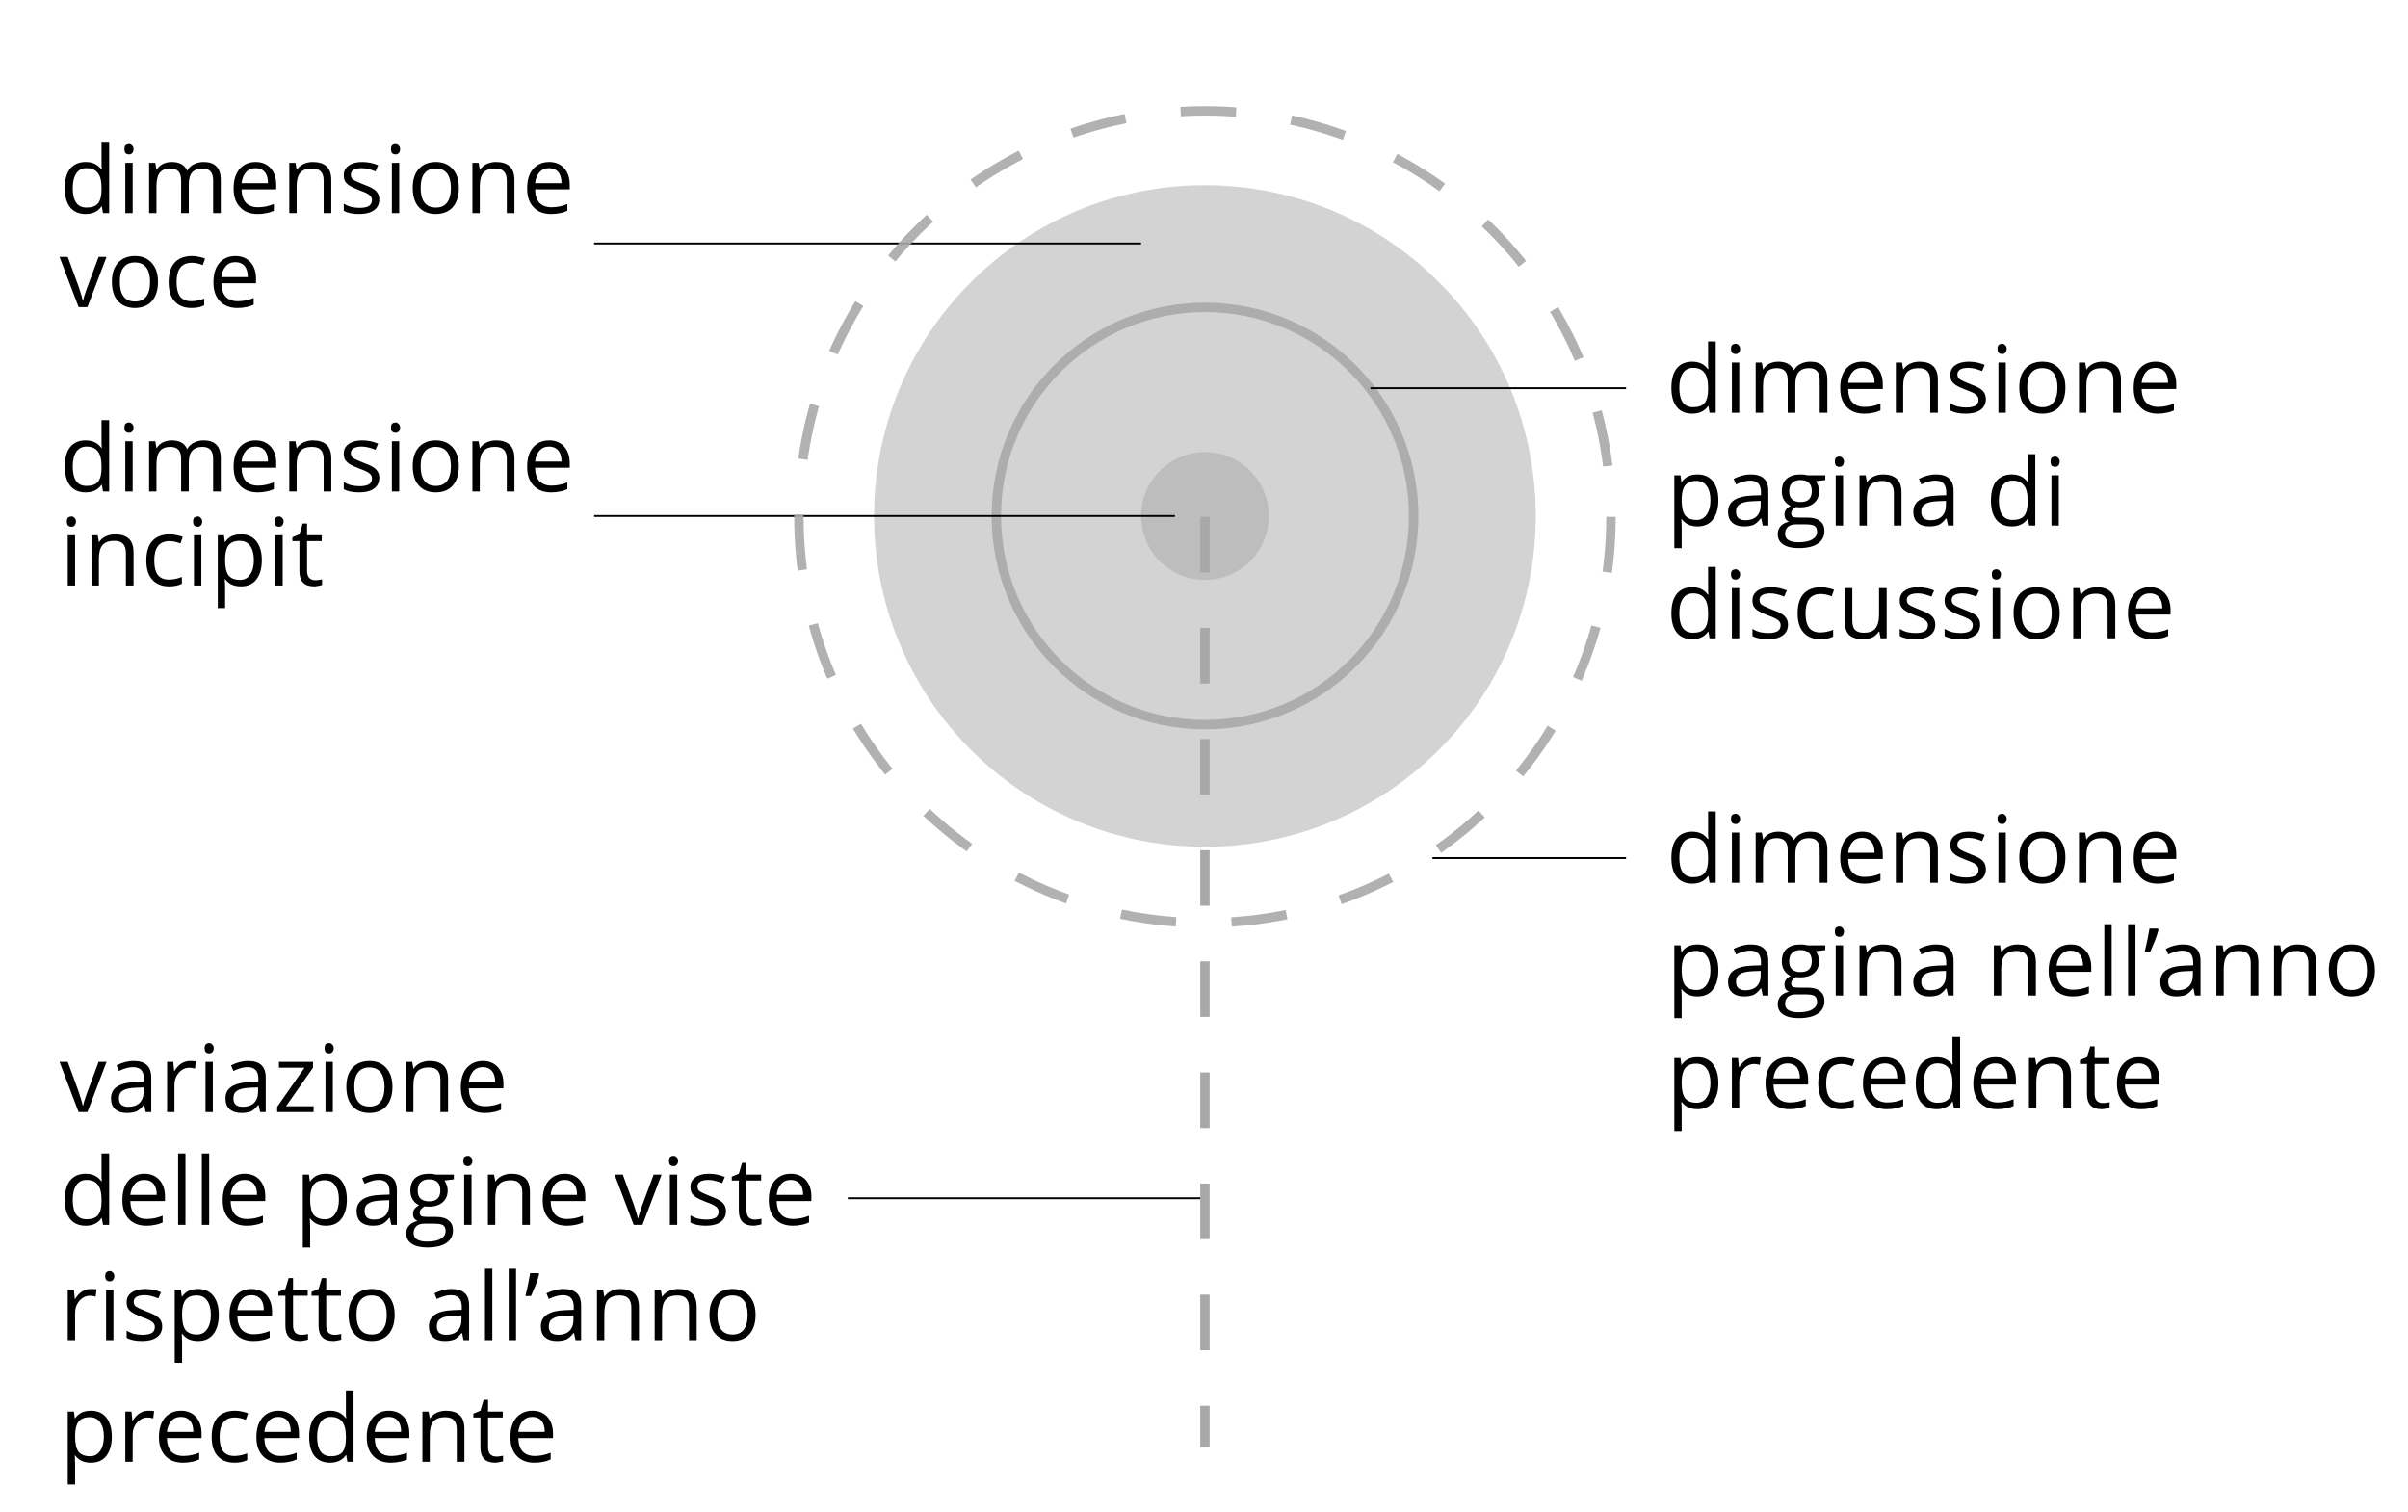
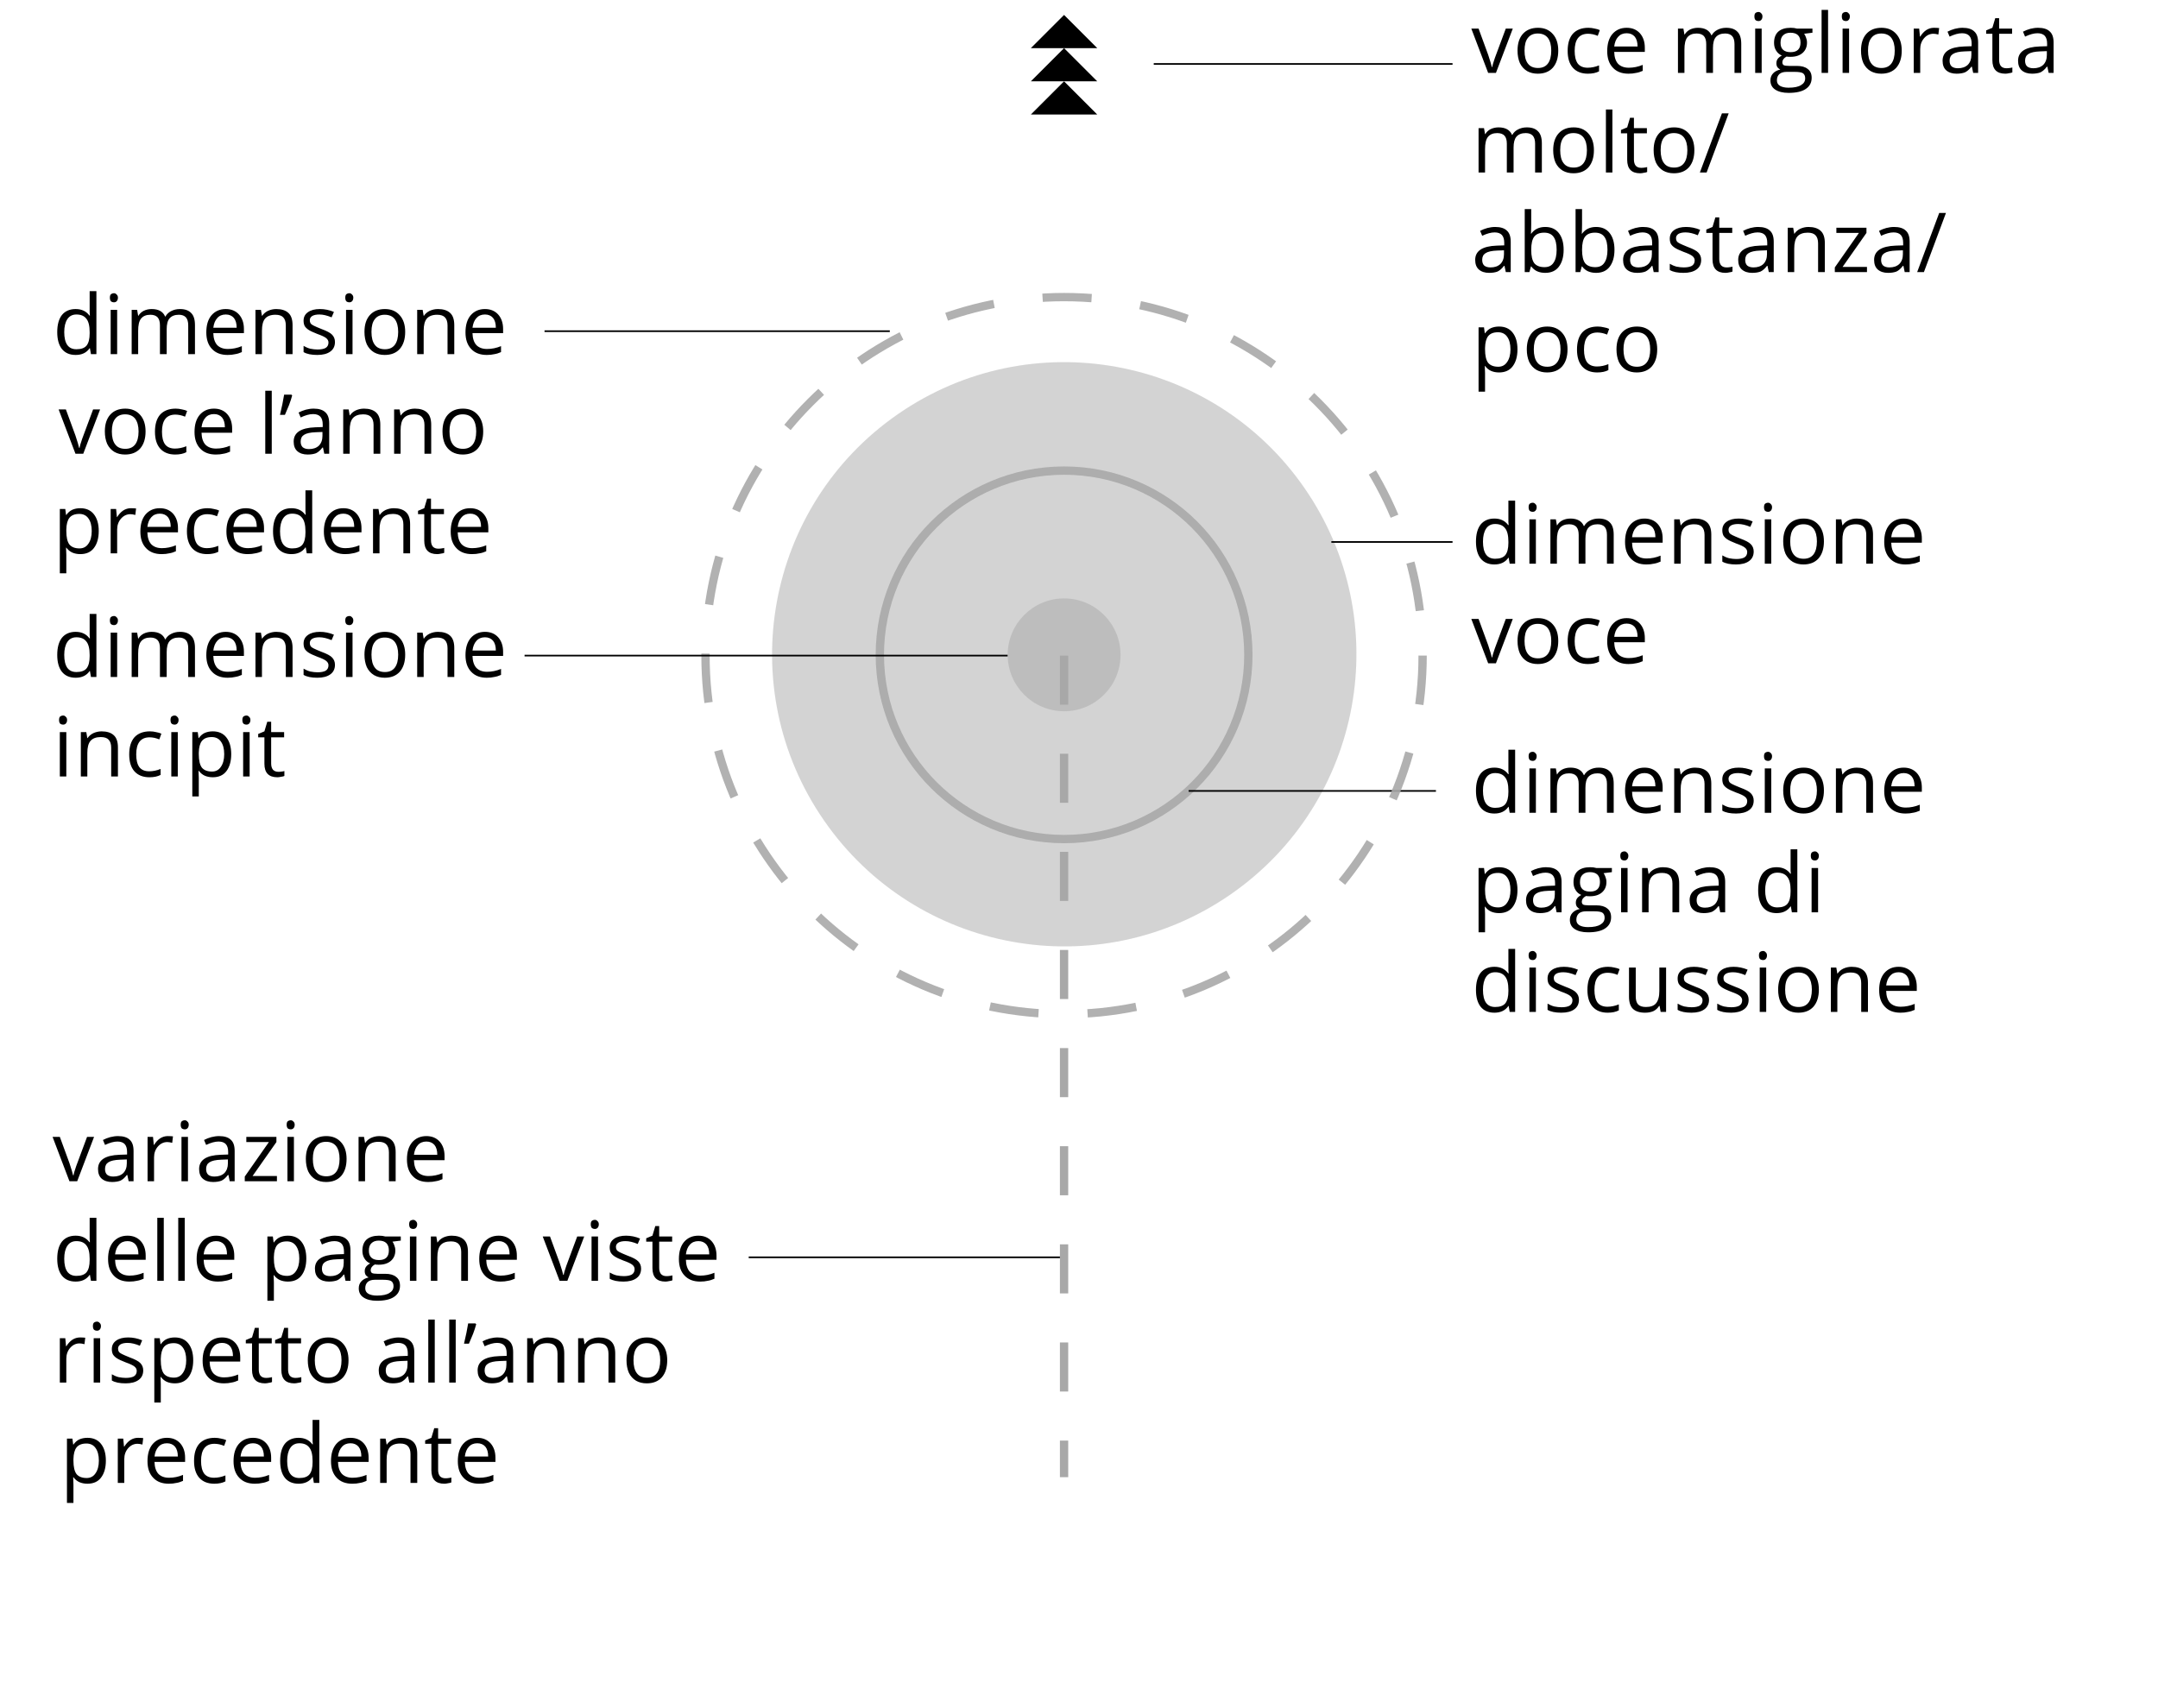
- <svg xmlns="http://www.w3.org/2000/svg" version="1.1" id="Livello_1" x="0px" y="0px" viewBox="0 0 128.1 80.4" style="enable-background:new 0 0 128.1 80.4;" xml:space="preserve">
+ <svg xmlns="http://www.w3.org/2000/svg" version="1.1" id="Livello_1" x="0px" y="0px" viewBox="0 0 130 102.9" style="enable-background:new 0 0 130 102.9;" xml:space="preserve">
  <style type="text/css">
	.st0{opacity:0.5;fill:#A8A8A8;enable-background:new    ;}
	.st1{opacity:0.9;fill:none;stroke:#A8A8A8;stroke-width:0.5;enable-background:new    ;}
- 	.st2{font-family:'OpenSans',Arial,sans-serif;}
+ 	.st2{font-family:'OpenSans';}
	.st3{font-size:5px;}
	.st4{fill:none;stroke:#000000;stroke-width:0.1;stroke-miterlimit:10;}
- 	.st5{opacity:0.9;enable-background:new;}
- 	.st6{fill:none;stroke:#A8A8A8;stroke-width:0.5;stroke-dasharray:2.956,2.956;}
+ 	.st5{enable-background:new    ;}
+ 	.st6{opacity:0.9;enable-background:new    ;}
+ 	.st7{fill:none;stroke:#A8A8A8;stroke-width:0.5;stroke-dasharray:2.956,2.956;}
</style>
  <g transform="translate(560.8027,694.054)">
-     <ellipse transform="matrix(0.7204 -0.6936 0.6936 0.7204 323.4726 -530.8929)" class="st0" cx="-496.7" cy="-666.6" rx="17.6" ry="17.6" />
-     <circle class="st0" cx="-496.7" cy="-666.6" r="3.4" />
-     <circle class="st1" cx="-496.7" cy="-666.6" r="11.1" />
-     <text transform="matrix(1 0 0 1 -472.1701 -672.0921)" class="st2 st3">dimensione </text>
-     <text transform="matrix(1 0 0 1 -472.1701 -666.0921)" class="st2 st3">pagina di  </text>
-     <text transform="matrix(1 0 0 1 -472.1701 -660.0921)" class="st2 st3">discussione</text>
-     <line class="st4" x1="-487.9" y1="-673.4" x2="-474.3" y2="-673.4" />
-     <text transform="matrix(1 0 0 1 -472.1701 -647.0852)" class="st2 st3">dimensione </text>
-     <text transform="matrix(1 0 0 1 -472.1701 -641.0852)" class="st2 st3">pagina nell’anno</text>
-     <text transform="matrix(1 0 0 1 -472.1701 -635.0852)" class="st2 st3">precedente</text>
-     <line class="st4" x1="-484.6" y1="-648.4" x2="-474.3" y2="-648.4" />
-     <text transform="matrix(1 0 0 1 -557.6358 -682.7154)" class="st2 st3">dimensione </text>
-     <text transform="matrix(1 0 0 1 -557.6358 -677.7154)" class="st2 st3">voce</text>
-     <line class="st4" x1="-529.2" y1="-681.1" x2="-500.1" y2="-681.1" />
-     <text transform="matrix(1 0 0 1 -557.6358 -667.9037)" class="st2 st3">dimensione </text>
-     <text transform="matrix(1 0 0 1 -557.6358 -662.9037)" class="st2 st3">incipit</text>
-     <line class="st4" x1="-529.2" y1="-666.6" x2="-498.3" y2="-666.6" />
-     <text transform="matrix(1 0 0 1 -557.6358 -634.8849)" class="st2 st3">variazione</text>
-     <text transform="matrix(1 0 0 1 -557.6358 -628.8849)" class="st2 st3">delle pagine viste</text>
-     <line class="st4" x1="-515.7" y1="-630.3" x2="-496.7" y2="-630.3" />
+     <ellipse transform="matrix(0.8222 -0.5692 0.5692 0.8222 284.2942 -399.1431)" class="st0" cx="-496.7" cy="-654.6" rx="17.6" ry="17.6" />
+     <circle class="st0" cx="-496.7" cy="-654.6" r="3.4" />
+     <circle class="st1" cx="-496.7" cy="-654.6" r="11.1" />
+     <text transform="matrix(1 0 0 1 -472.1701 -660.0921)" class="st2 st3">dimensione </text>
+     <text transform="matrix(1 0 0 1 -472.1701 -654.0921)" class="st2 st3">voce</text>
+     <line class="st4" x1="-480.6" y1="-661.4" x2="-473.3" y2="-661.4" />
+     <text transform="matrix(1 0 0 1 -472.1701 -689.6609)" class="st5">
+       <tspan x="0" y="0" class="st2 st3">voce migliorata </tspan>
+       <tspan x="0" y="6" class="st2 st3">molto/</tspan>
+       <tspan x="0" y="12" class="st2 st3">abbastanza/  </tspan>
+       <tspan x="0" y="18" class="st2 st3">poco</tspan>
+     </text>
+     <line class="st4" x1="-491.3" y1="-690.2" x2="-473.3" y2="-690.2" />
+     <text transform="matrix(1 0 0 1 -472.1701 -645.0852)" class="st2 st3">dimensione </text>
+     <text transform="matrix(1 0 0 1 -472.1701 -639.0852)" class="st2 st3">pagina di</text>
+     <text transform="matrix(1 0 0 1 -472.1701 -633.0852)" class="st2 st3">discussione</text>
+     <line class="st4" x1="-489.2" y1="-646.4" x2="-474.3" y2="-646.4" />
+     <line class="st4" x1="-528" y1="-674.1" x2="-507.2" y2="-674.1" />
+     <text transform="matrix(1 0 0 1 -557.6358 -653.2667)" class="st2 st3">dimensione </text>
+     <text transform="matrix(1 0 0 1 -557.6358 -647.2706)" class="st2 st3">incipit</text>
+     <text transform="matrix(1 0 0 1 -557.6358 -622.8849)" class="st2 st3">variazione</text>
+     <text transform="matrix(1 0 0 1 -557.6358 -616.8849)" class="st2 st3">delle pagine viste</text>
+     <line class="st4" x1="-515.7" y1="-618.3" x2="-496.7" y2="-618.3" />
  </g>
-   <g class="st5">
-     <circle class="st6" cx="64.1" cy="27.5" r="21.6" />
+   <g class="st6">
+     <circle class="st7" cx="64.1" cy="39.5" r="21.6" />
  </g>
-   <line class="st6" x1="64.1" y1="27.5" x2="64.1" y2="77" />
-   <text transform="matrix(1 0 0 1 3.1669 71.3005)" class="st2 st3">rispetto all’anno</text>
-   <text transform="matrix(1 0 0 1 3.1669 77.7771)" class="st2 st3">precedente</text>
+   <line class="st7" x1="64.1" y1="39.5" x2="64.1" y2="89" />
+   <text transform="matrix(1 0 0 1 3.1669 83.3005)" class="st2 st3">rispetto all’anno</text>
+   <text transform="matrix(1 0 0 1 3.596 89.348)" class="st2 st3">precedente</text>
+   <g>
+     <polygon points="64.1,0.9 62.1,2.9 66.1,2.9  " />
+     <polygon points="64.1,2.9 62.1,4.9 66.1,4.9  " />
+     <polygon points="64.1,4.9 62.1,6.9 66.1,6.9  " />
+   </g>
+   <text transform="matrix(1 0 0 1 3.1667 21.3389)" class="st2 st3">dimensione </text>
+   <text transform="matrix(1 0 0 1 3.5308 27.3389)" class="st2 st3">voce l’anno</text>
+   <text transform="matrix(1 0 0 1 3.1667 33.3389)" class="st2 st3">precedente</text>
+   <line class="st4" x1="31.6" y1="39.5" x2="60.7" y2="39.5" />
</svg>
